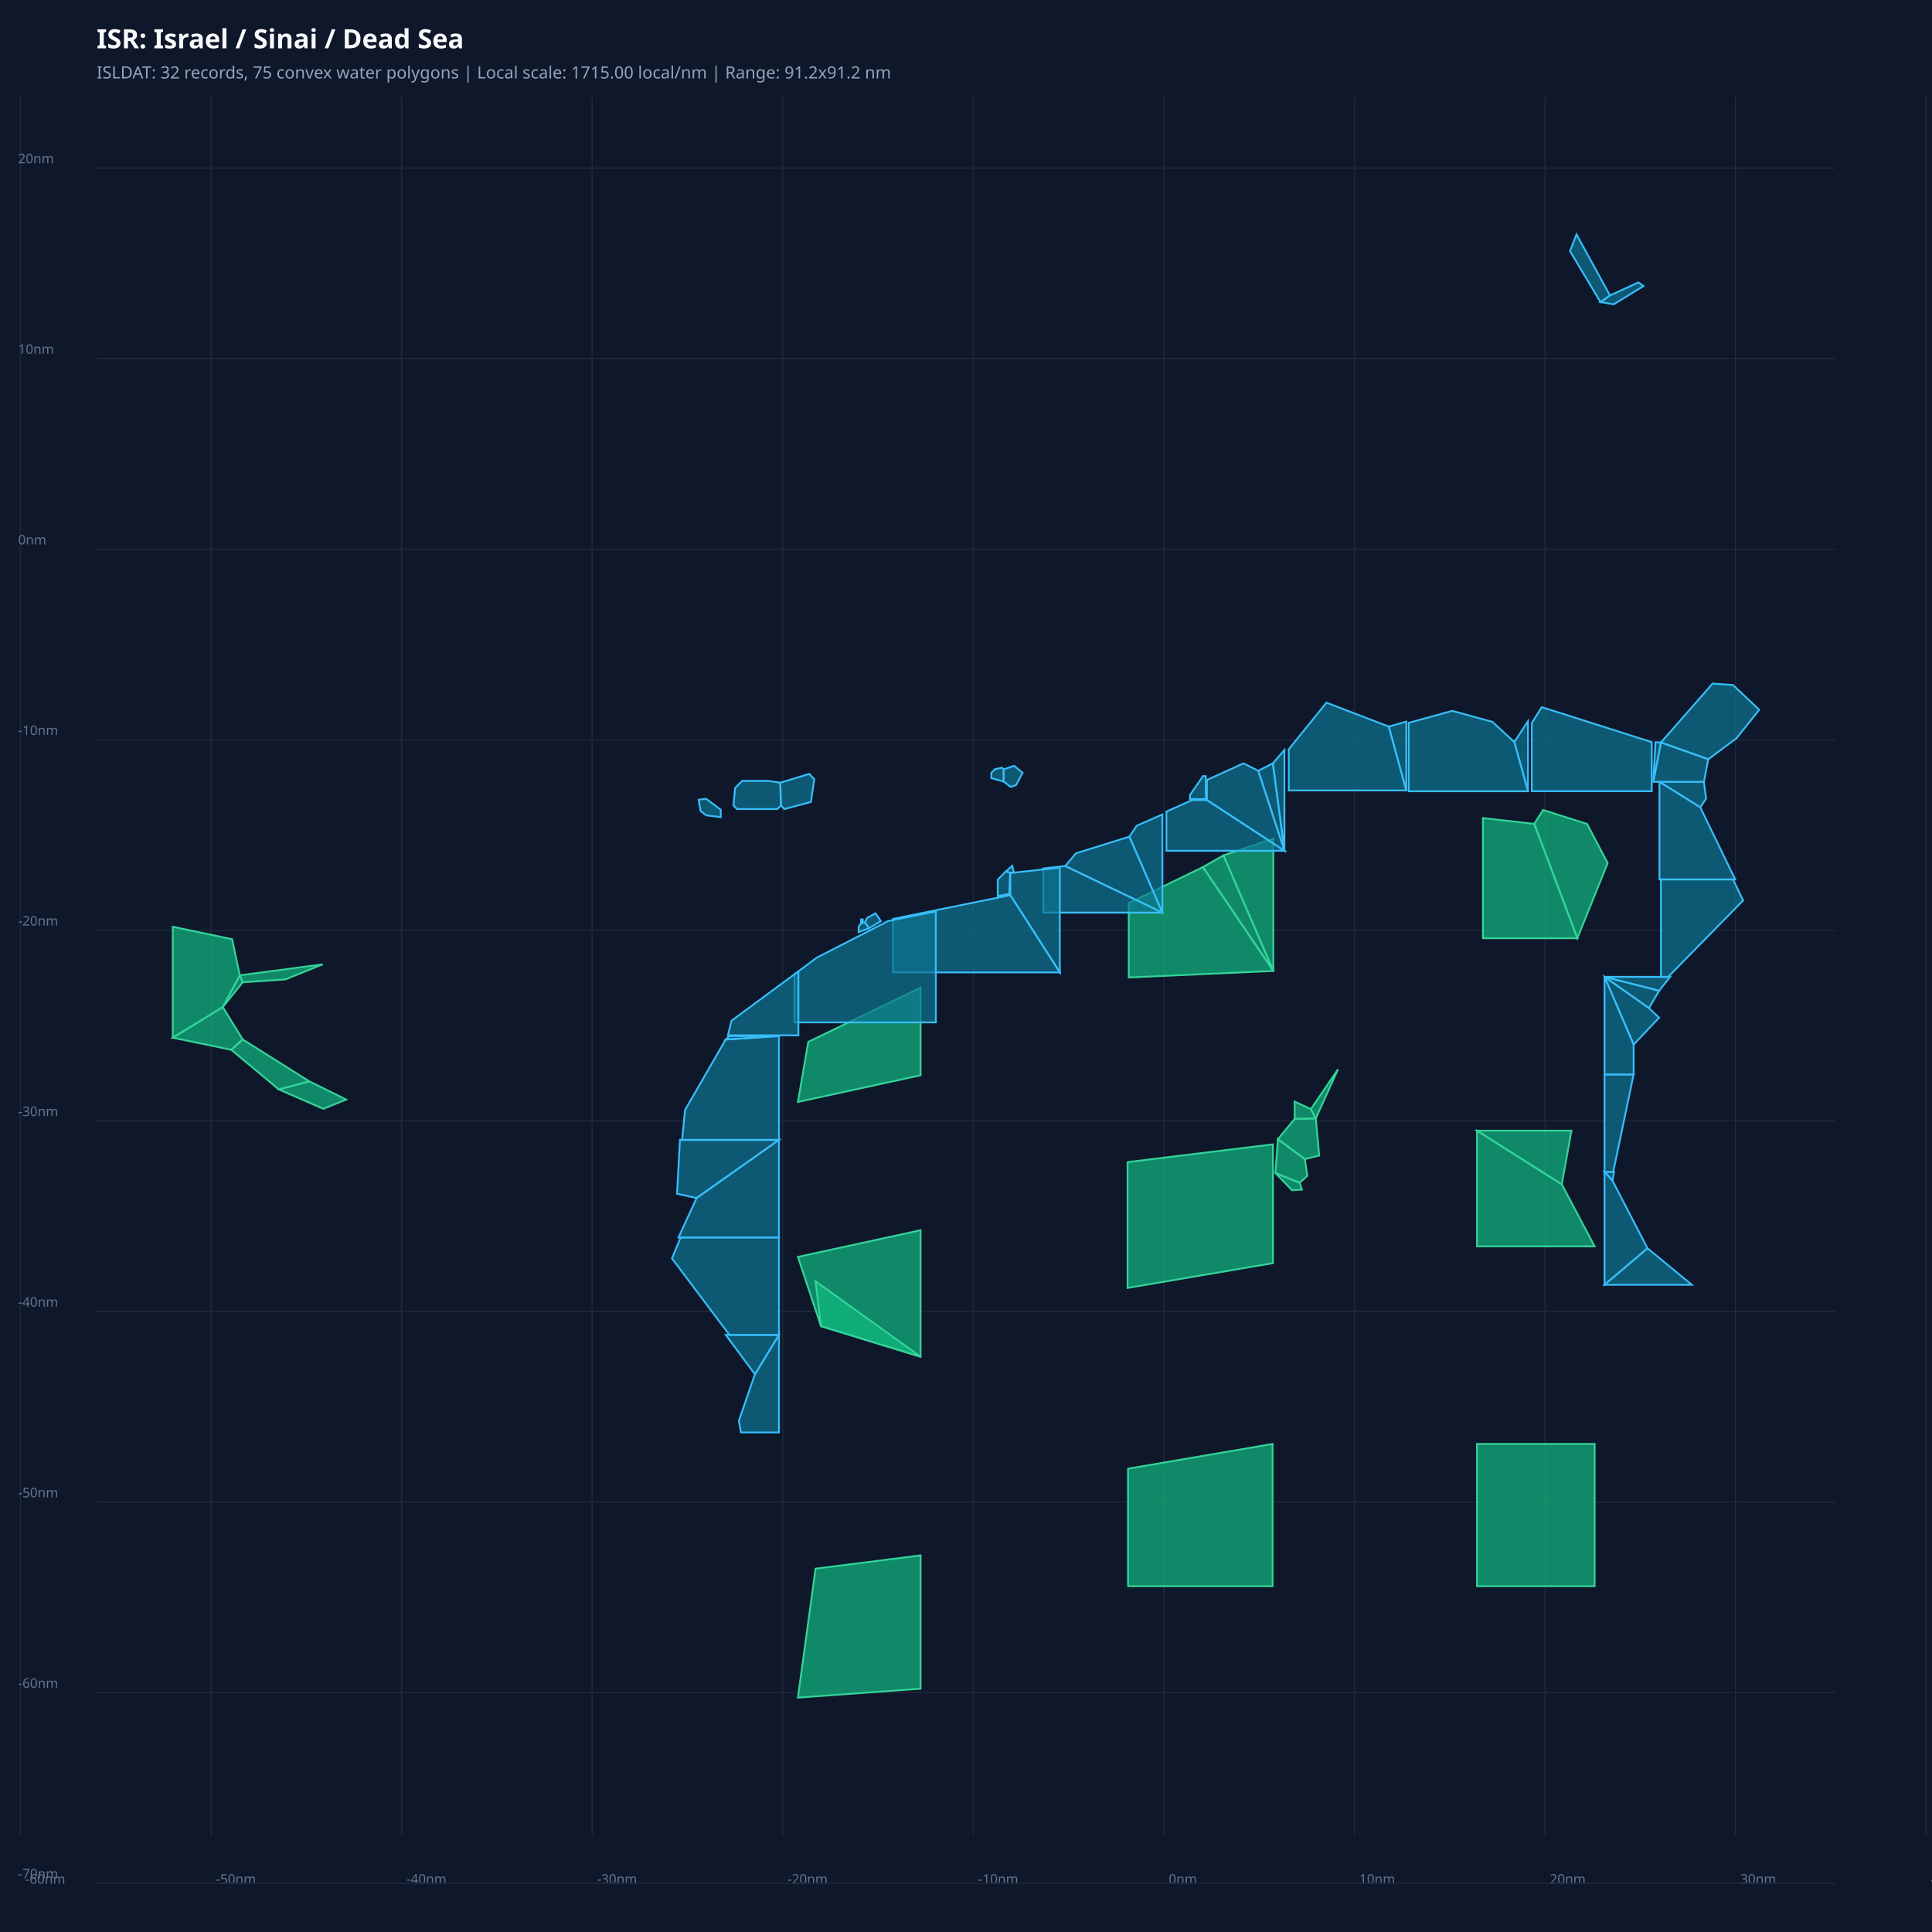
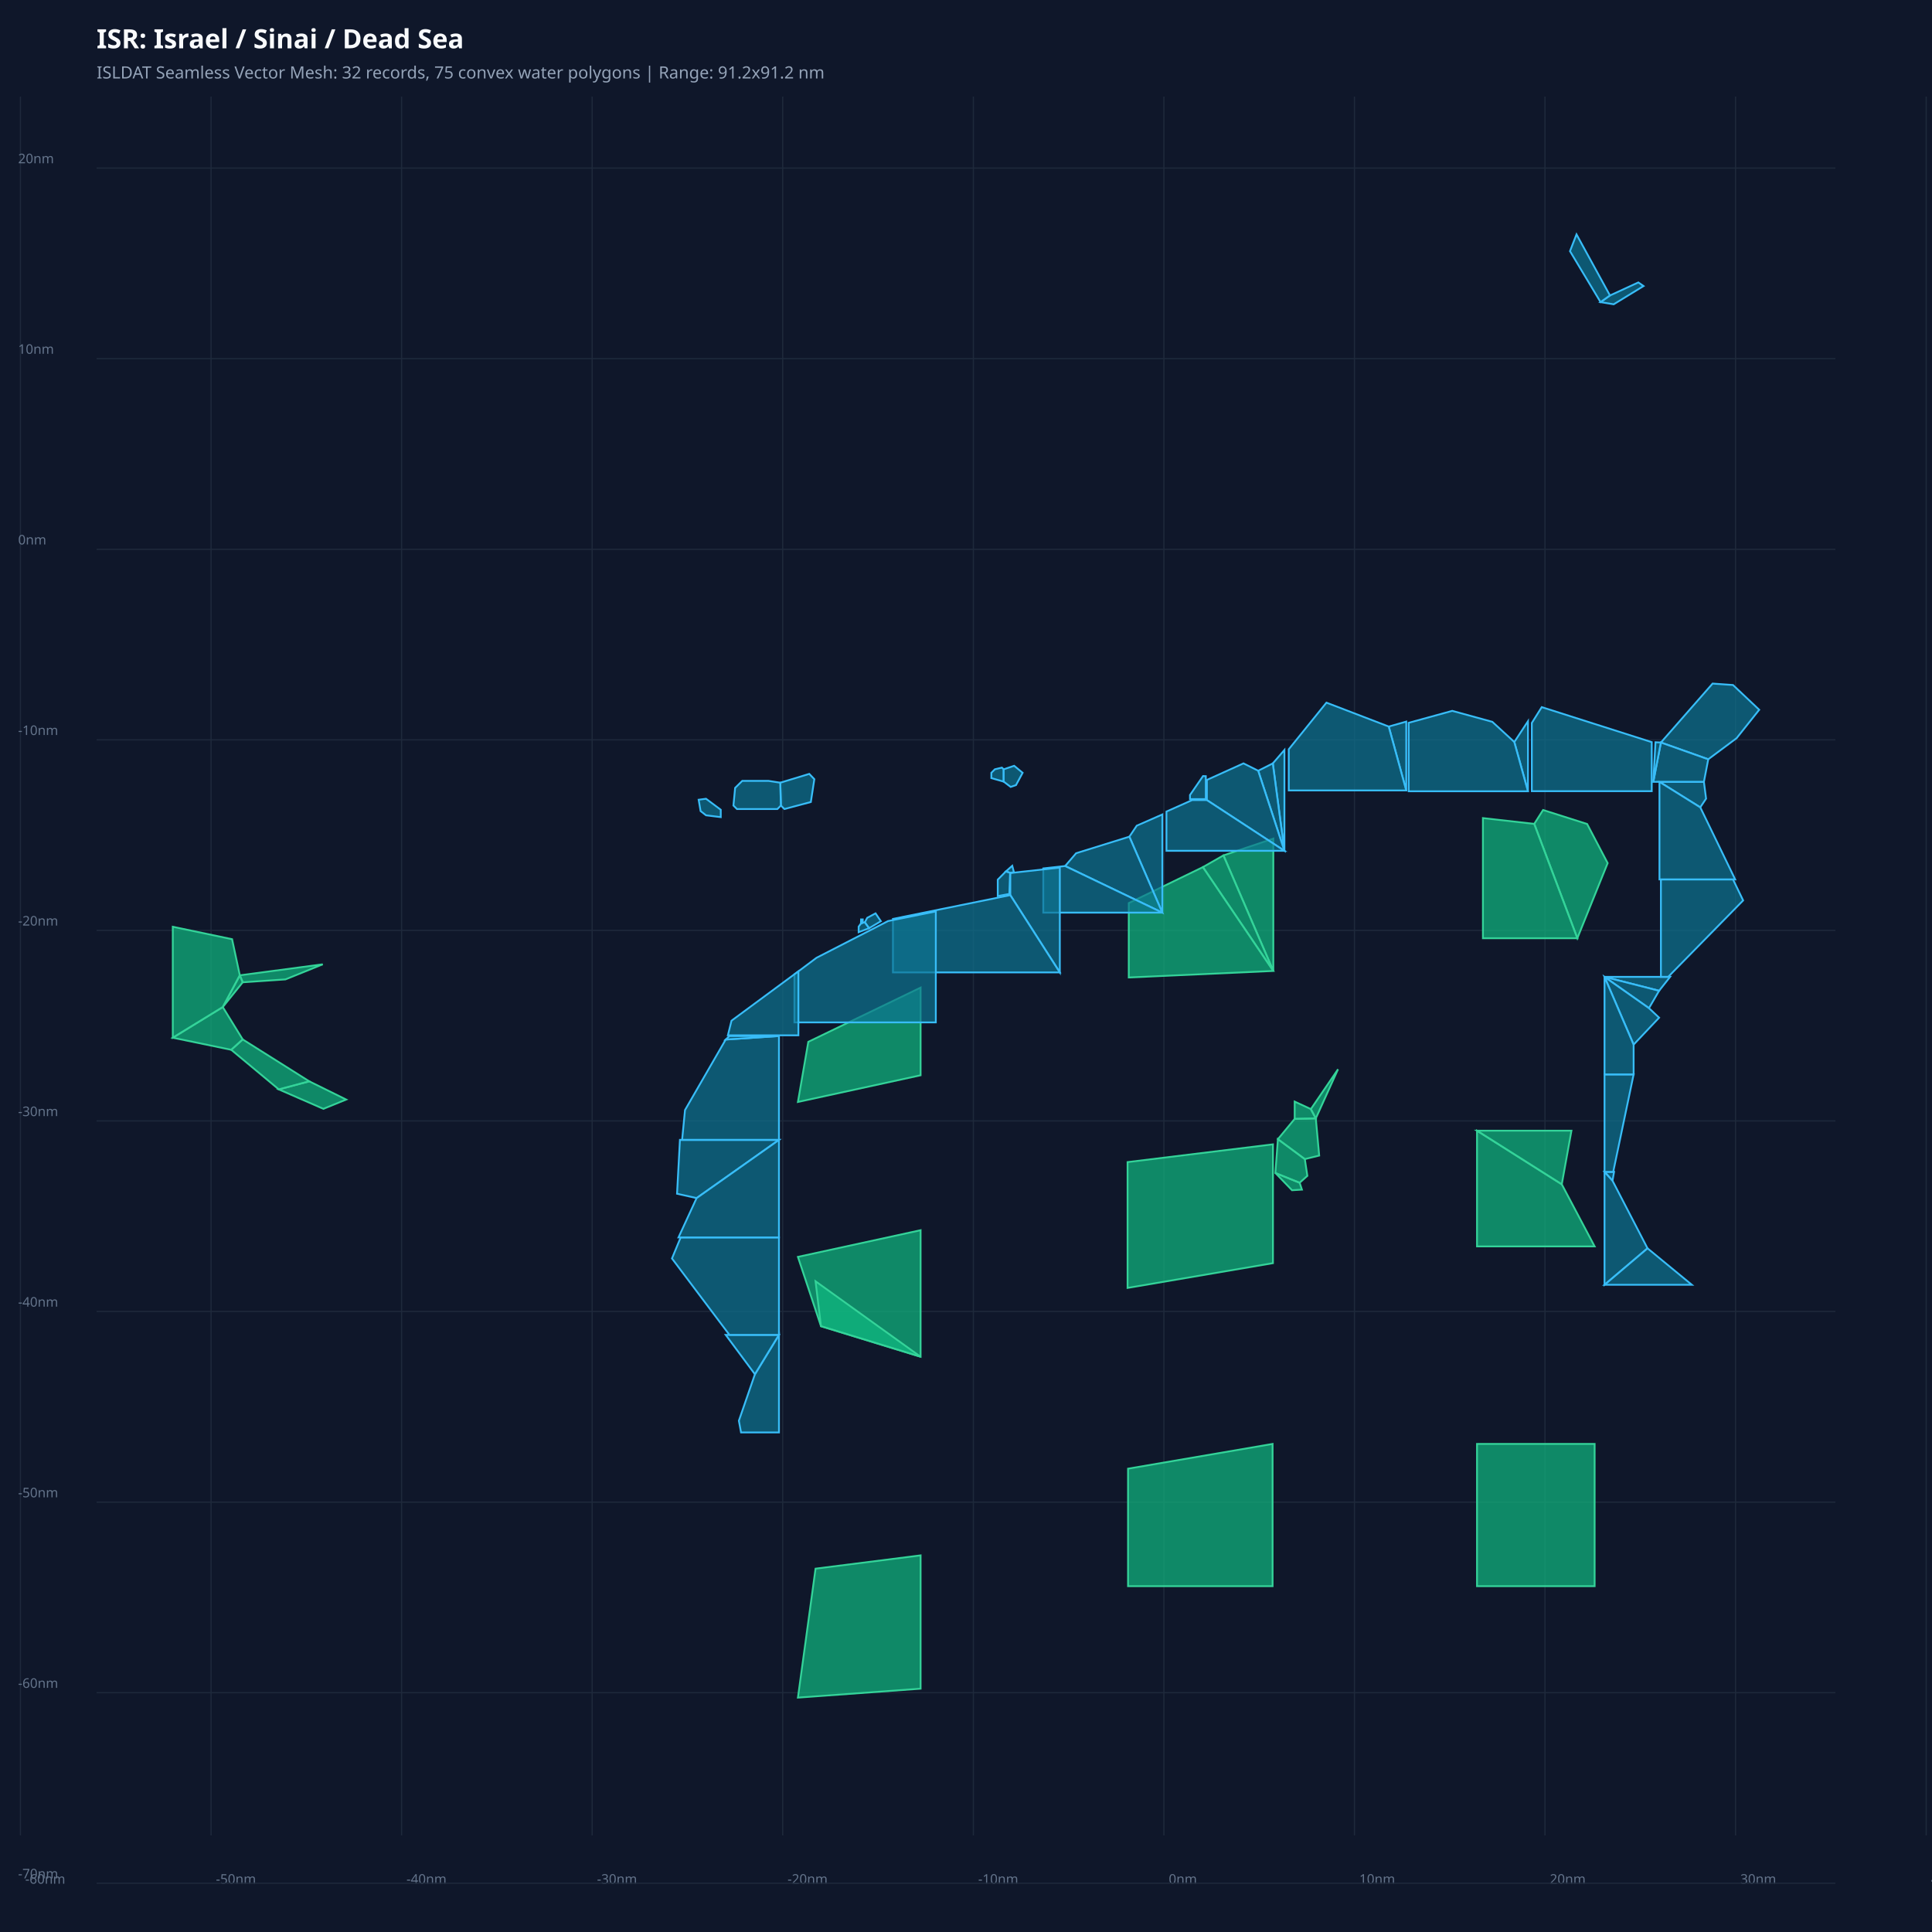
<svg xmlns="http://www.w3.org/2000/svg" viewBox="0 0 1600 1600" width="1600" height="1600">
  <rect width="1600" height="1600" fill="#0f172a" />
  <text x="80" y="40" font-family="sans-serif" font-size="22" font-weight="bold" fill="#f8fafc">ISR: Israel / Sinai / Dead Sea</text>
-   <text x="80" y="65" font-family="sans-serif" font-size="14" fill="#94a3b8">ISLDAT: 32 records, 75 convex water polygons | Local scale: 1715.00 local/nm | Range: 91.2x91.2 nm</text>
+   <text x="80" y="65" font-family="sans-serif" font-size="14" fill="#94a3b8">ISLDAT Seamless Vector Mesh: 32 records, 75 convex water polygons | Range: 91.2x91.2 nm</text>
  <line x1="16.9" y1="1520.0" x2="16.9" y2="80.0" stroke="#1e293b" stroke-width="1" />
  <text x="20.9" y="1560" font-family="sans-serif" font-size="11" fill="#64748b">-60nm</text>
  <line x1="174.8" y1="1520.0" x2="174.8" y2="80.0" stroke="#1e293b" stroke-width="1" />
  <text x="178.8" y="1560" font-family="sans-serif" font-size="11" fill="#64748b">-50nm</text>
  <line x1="332.6" y1="1520.0" x2="332.6" y2="80.0" stroke="#1e293b" stroke-width="1" />
  <text x="336.6" y="1560" font-family="sans-serif" font-size="11" fill="#64748b">-40nm</text>
  <line x1="490.4" y1="1520.0" x2="490.4" y2="80.0" stroke="#1e293b" stroke-width="1" />
  <text x="494.4" y="1560" font-family="sans-serif" font-size="11" fill="#64748b">-30nm</text>
  <line x1="648.2" y1="1520.0" x2="648.2" y2="80.0" stroke="#1e293b" stroke-width="1" />
  <text x="652.2" y="1560" font-family="sans-serif" font-size="11" fill="#64748b">-20nm</text>
  <line x1="806.1" y1="1520.0" x2="806.1" y2="80.0" stroke="#1e293b" stroke-width="1" />
  <text x="810.1" y="1560" font-family="sans-serif" font-size="11" fill="#64748b">-10nm</text>
  <line x1="963.9" y1="1520.0" x2="963.9" y2="80.0" stroke="#1e293b" stroke-width="1" />
  <text x="967.9" y="1560" font-family="sans-serif" font-size="11" fill="#64748b">0nm</text>
  <line x1="1121.7" y1="1520.0" x2="1121.7" y2="80.0" stroke="#1e293b" stroke-width="1" />
  <text x="1125.7" y="1560" font-family="sans-serif" font-size="11" fill="#64748b">10nm</text>
  <line x1="1279.5" y1="1520.0" x2="1279.5" y2="80.0" stroke="#1e293b" stroke-width="1" />
  <text x="1283.5" y="1560" font-family="sans-serif" font-size="11" fill="#64748b">20nm</text>
  <line x1="1437.3" y1="1520.0" x2="1437.3" y2="80.0" stroke="#1e293b" stroke-width="1" />
  <text x="1441.3" y="1560" font-family="sans-serif" font-size="11" fill="#64748b">30nm</text>
  <line x1="1595.2" y1="1520.0" x2="1595.2" y2="80.0" stroke="#1e293b" stroke-width="1" />
  <text x="1599.2" y="1560" font-family="sans-serif" font-size="11" fill="#64748b">40nm</text>
  <line x1="80.0" y1="1559.6" x2="1520.0" y2="1559.6" stroke="#1e293b" stroke-width="1" />
  <text x="15" y="1555.6" font-family="sans-serif" font-size="11" fill="#64748b">-70nm</text>
  <line x1="80.0" y1="1401.8" x2="1520.0" y2="1401.8" stroke="#1e293b" stroke-width="1" />
  <text x="15" y="1397.8" font-family="sans-serif" font-size="11" fill="#64748b">-60nm</text>
  <line x1="80.0" y1="1244.0" x2="1520.0" y2="1244.0" stroke="#1e293b" stroke-width="1" />
  <text x="15" y="1240.0" font-family="sans-serif" font-size="11" fill="#64748b">-50nm</text>
  <line x1="80.0" y1="1086.1" x2="1520.0" y2="1086.1" stroke="#1e293b" stroke-width="1" />
  <text x="15" y="1082.1" font-family="sans-serif" font-size="11" fill="#64748b">-40nm</text>
  <line x1="80.0" y1="928.3" x2="1520.0" y2="928.3" stroke="#1e293b" stroke-width="1" />
  <text x="15" y="924.3" font-family="sans-serif" font-size="11" fill="#64748b">-30nm</text>
  <line x1="80.0" y1="770.5" x2="1520.0" y2="770.5" stroke="#1e293b" stroke-width="1" />
  <text x="15" y="766.5" font-family="sans-serif" font-size="11" fill="#64748b">-20nm</text>
  <line x1="80.0" y1="612.7" x2="1520.0" y2="612.7" stroke="#1e293b" stroke-width="1" />
  <text x="15" y="608.7" font-family="sans-serif" font-size="11" fill="#64748b">-10nm</text>
  <line x1="80.0" y1="454.9" x2="1520.0" y2="454.9" stroke="#1e293b" stroke-width="1" />
  <text x="15" y="450.9" font-family="sans-serif" font-size="11" fill="#64748b">0nm</text>
  <line x1="80.0" y1="297.0" x2="1520.0" y2="297.0" stroke="#1e293b" stroke-width="1" />
  <text x="15" y="293.0" font-family="sans-serif" font-size="11" fill="#64748b">10nm</text>
  <line x1="80.0" y1="139.2" x2="1520.0" y2="139.2" stroke="#1e293b" stroke-width="1" />
  <text x="15" y="135.2" font-family="sans-serif" font-size="11" fill="#64748b">20nm</text>
  <line x1="80.0" y1="-18.6" x2="1520.0" y2="-18.6" stroke="#1e293b" stroke-width="1" />
  <text x="15" y="-22.6" font-family="sans-serif" font-size="11" fill="#64748b">30nm</text>
  <polygon points="1314.4,682.4 1277.9,670.8 1270.6,682.3 1306.3,777.0 1331.4,714.8 1314.4,682.4" fill="rgba(16, 185, 129, 0.7)" stroke="#34d399" stroke-width="1.5" />
  <polygon points="1306.3,777.0 1270.6,682.3 1228.1,677.5 1228.1,777.0 1306.3,777.0" fill="rgba(16, 185, 129, 0.7)" stroke="#34d399" stroke-width="1.5" />
  <polygon points="1054.5,694.5 1013.2,708.4 1054.5,804.1 1054.5,694.5" fill="rgba(16, 185, 129, 0.7)" stroke="#34d399" stroke-width="1.5" />
  <polygon points="1013.2,708.4 996.2,718.1 1054.5,804.1 1013.2,708.4" fill="rgba(16, 185, 129, 0.7)" stroke="#34d399" stroke-width="1.5" />
  <polygon points="996.2,718.1 934.8,747.9 934.8,809.5 1054.5,804.1 996.2,718.1" fill="rgba(16, 185, 129, 0.7)" stroke="#34d399" stroke-width="1.5" />
  <polygon points="762.4,817.9 669.4,862.8 660.8,912.6 762.4,890.5 762.4,817.9" fill="rgba(16, 185, 129, 0.7)" stroke="#34d399" stroke-width="1.5" />
  <polygon points="1320.6,1032.2 1293.4,980.8 1223.2,936.4 1223.2,1032.2 1320.6,1032.2" fill="rgba(16, 185, 129, 0.7)" stroke="#34d399" stroke-width="1.5" />
  <polygon points="1293.4,980.8 1301.4,936.4 1223.2,936.4 1293.4,980.8" fill="rgba(16, 185, 129, 0.7)" stroke="#34d399" stroke-width="1.5" />
  <polygon points="1054.2,947.7 1054.2,1046.1 933.8,1066.6 933.8,962.4 1054.2,947.7" fill="rgba(16, 185, 129, 0.7)" stroke="#34d399" stroke-width="1.5" />
  <polygon points="679.9,1098.3 660.8,1040.9 762.4,1018.8 762.4,1123.6 679.9,1098.3" fill="rgba(16, 185, 129, 0.7)" stroke="#34d399" stroke-width="1.5" />
  <polygon points="675.4,1061.1 679.9,1098.3 762.4,1123.6 675.4,1061.1" fill="rgba(16, 185, 129, 0.7)" stroke="#34d399" stroke-width="1.5" />
  <polygon points="1320.6,1195.8 1223.2,1195.8 1223.2,1313.6 1320.6,1313.6 1320.6,1195.8" fill="rgba(16, 185, 129, 0.7)" stroke="#34d399" stroke-width="1.5" />
  <polygon points="1053.9,1195.8 934.2,1216.3 934.2,1313.6 1053.9,1313.6 1053.9,1195.8" fill="rgba(16, 185, 129, 0.7)" stroke="#34d399" stroke-width="1.5" />
  <polygon points="762.4,1288.1 762.4,1398.5 660.8,1405.9 675.4,1299.1 762.4,1288.1" fill="rgba(16, 185, 129, 0.7)" stroke="#34d399" stroke-width="1.5" />
  <polygon points="230.9,902.2 267.8,918.3 286.7,910.6 256.1,895.5 230.9,902.2" fill="rgba(16, 185, 129, 0.7)" stroke="#34d399" stroke-width="1.5" />
  <polygon points="230.9,902.2 256.1,895.5 201.0,860.8 191.5,869.4 230.9,902.2" fill="rgba(16, 185, 129, 0.7)" stroke="#34d399" stroke-width="1.5" />
  <polygon points="191.5,869.4 201.0,860.8 184.5,834.0 143.1,859.4 191.5,869.4" fill="rgba(16, 185, 129, 0.7)" stroke="#34d399" stroke-width="1.5" />
  <polygon points="236.4,811.1 201.0,813.5 198.6,807.7 267.3,798.6 236.4,811.1" fill="rgba(16, 185, 129, 0.7)" stroke="#34d399" stroke-width="1.5" />
  <polygon points="184.5,834.0 201.0,813.5 198.6,807.7 184.5,834.0" fill="rgba(16, 185, 129, 0.7)" stroke="#34d399" stroke-width="1.5" />
  <polygon points="184.5,834.0 198.6,807.7 192.2,777.8 143.1,767.5 143.1,859.4 184.5,834.0" fill="rgba(16, 185, 129, 0.7)" stroke="#34d399" stroke-width="1.5" />
  <polygon points="1078.2,985.2 1070.0,985.7 1056.2,971.4 1076.3,979.5 1078.2,985.2" fill="rgba(16, 185, 129, 0.7)" stroke="#34d399" stroke-width="1.5" />
  <polygon points="1056.2,971.4 1076.3,979.5 1082.7,973.8 1080.6,959.9 1058.3,943.4 1056.2,971.4" fill="rgba(16, 185, 129, 0.7)" stroke="#34d399" stroke-width="1.5" />
  <polygon points="1058.3,943.4 1080.6,959.9 1092.5,957.0 1089.7,926.2 1072.2,926.6 1058.3,943.4" fill="rgba(16, 185, 129, 0.7)" stroke="#34d399" stroke-width="1.5" />
  <polygon points="1072.2,926.6 1089.7,926.2 1085.6,918.5 1072.2,912.3 1072.2,926.6" fill="rgba(16, 185, 129, 0.7)" stroke="#34d399" stroke-width="1.5" />
  <polygon points="1089.7,926.2 1085.6,918.5 1108.1,885.5 1089.7,926.2" fill="rgba(16, 185, 129, 0.7)" stroke="#34d399" stroke-width="1.5" />
  <polygon points="1336.7,970.5 1335.4,977.8 1328.8,970.5 1336.7,970.5" fill="rgba(14, 116, 144, 0.7)" stroke="#38bdf8" stroke-width="1.5" />
  <polygon points="1335.4,977.8 1364.4,1033.8 1328.8,1064.0 1328.8,970.5 1335.4,977.8" fill="rgba(14, 116, 144, 0.7)" stroke="#38bdf8" stroke-width="1.5" />
  <polygon points="1364.4,1033.8 1401.1,1064.0 1328.8,1064.0 1364.4,1033.8" fill="rgba(14, 116, 144, 0.7)" stroke="#38bdf8" stroke-width="1.5" />
  <polygon points="1352.9,889.8 1336.0,970.5 1328.8,970.5 1328.8,889.8 1352.9,889.8" fill="rgba(14, 116, 144, 0.7)" stroke="#38bdf8" stroke-width="1.5" />
  <polygon points="1383.1,809.0 1374.0,820.5 1328.8,809.0 1383.1,809.0" fill="rgba(14, 116, 144, 0.7)" stroke="#38bdf8" stroke-width="1.5" />
  <polygon points="1374.0,820.5 1365.6,834.9 1328.8,809.0 1374.0,820.5" fill="rgba(14, 116, 144, 0.7)" stroke="#38bdf8" stroke-width="1.5" />
  <polygon points="1365.6,834.9 1374.0,842.8 1352.9,865.1 1328.8,809.0 1365.6,834.9" fill="rgba(14, 116, 144, 0.7)" stroke="#38bdf8" stroke-width="1.5" />
  <polygon points="1352.9,865.1 1352.9,889.8 1328.8,889.8 1328.8,809.0 1352.9,865.1" fill="rgba(14, 116, 144, 0.7)" stroke="#38bdf8" stroke-width="1.5" />
  <polygon points="1435.2,728.3 1443.6,745.7 1381.5,809.0 1375.5,809.0 1375.5,728.3 1435.2,728.3" fill="rgba(14, 116, 144, 0.7)" stroke="#38bdf8" stroke-width="1.5" />
  <polygon points="1411.1,647.5 1412.9,661.4 1408.1,668.6 1374.3,647.5 1411.1,647.5" fill="rgba(14, 116, 144, 0.7)" stroke="#38bdf8" stroke-width="1.5" />
  <polygon points="1408.1,668.6 1437.0,728.3 1374.3,728.3 1374.3,647.5 1408.1,668.6" fill="rgba(14, 116, 144, 0.7)" stroke="#38bdf8" stroke-width="1.5" />
  <polygon points="1375.5,614.9 1418.3,566.1 1435.2,567.3 1456.9,587.8 1438.2,611.3 1414.7,628.8 1375.5,614.9" fill="rgba(14, 116, 144, 0.7)" stroke="#38bdf8" stroke-width="1.5" />
  <polygon points="1375.5,614.9 1414.7,628.8 1411.1,647.5 1369.2,647.5 1375.5,614.9" fill="rgba(14, 116, 144, 0.7)" stroke="#38bdf8" stroke-width="1.5" />
  <polygon points="1371.0,614.7 1375.5,614.9 1369.2,647.5 1371.0,614.7" fill="rgba(14, 116, 144, 0.7)" stroke="#38bdf8" stroke-width="1.5" />
  <polygon points="1367.9,614.6 1276.8,585.6 1268.6,598.7 1268.6,655.2 1367.9,655.2 1367.9,614.6" fill="rgba(14, 116, 144, 0.7)" stroke="#38bdf8" stroke-width="1.5" />
  <polygon points="1265.4,597.3 1254.1,614.5 1265.4,655.3 1265.4,597.3" fill="rgba(14, 116, 144, 0.7)" stroke="#38bdf8" stroke-width="1.5" />
  <polygon points="1254.1,614.5 1235.9,597.8 1202.7,588.7 1166.6,598.6 1166.6,655.3 1265.4,655.3 1254.1,614.5" fill="rgba(14, 116, 144, 0.7)" stroke="#38bdf8" stroke-width="1.5" />
  <polygon points="1164.6,597.6 1150.1,601.7 1164.6,654.6 1164.6,597.6" fill="rgba(14, 116, 144, 0.7)" stroke="#38bdf8" stroke-width="1.5" />
  <polygon points="1150.1,601.7 1098.5,581.9 1067.3,620.5 1067.3,654.6 1164.6,654.6 1150.1,601.7" fill="rgba(14, 116, 144, 0.7)" stroke="#38bdf8" stroke-width="1.5" />
  <polygon points="1063.7,621.1 1054.1,632.2 1063.7,704.6 1063.7,621.1" fill="rgba(14, 116, 144, 0.7)" stroke="#38bdf8" stroke-width="1.5" />
  <polygon points="1054.1,632.2 1042.0,638.3 1063.7,704.6 1054.1,632.2" fill="rgba(14, 116, 144, 0.7)" stroke="#38bdf8" stroke-width="1.5" />
  <polygon points="1063.7,704.6 1042.0,638.3 1029.8,632.2 999.5,645.9 999.5,662.6 1063.7,704.6" fill="rgba(14, 116, 144, 0.7)" stroke="#38bdf8" stroke-width="1.5" />
  <polygon points="1063.7,704.6 966.0,704.6 966.0,672.1 987.3,662.6 999.5,662.6 1063.7,704.6" fill="rgba(14, 116, 144, 0.7)" stroke="#38bdf8" stroke-width="1.5" />
  <polygon points="998.6,661.8 985.5,661.8 985.5,658.4 996.3,642.7 998.6,642.8 998.6,661.8" fill="rgba(14, 116, 144, 0.7)" stroke="#38bdf8" stroke-width="1.5" />
  <polygon points="962.6,755.8 962.6,674.5 941.4,683.8 935.3,692.9 962.6,755.8" fill="rgba(14, 116, 144, 0.7)" stroke="#38bdf8" stroke-width="1.5" />
  <polygon points="962.6,755.8 935.3,692.9 891.2,706.6 882.1,717.2 962.6,755.8" fill="rgba(14, 116, 144, 0.7)" stroke="#38bdf8" stroke-width="1.5" />
  <polygon points="962.6,755.8 882.1,717.2 864.0,719.2 864.0,755.8 962.6,755.8" fill="rgba(14, 116, 144, 0.7)" stroke="#38bdf8" stroke-width="1.5" />
  <polygon points="877.7,805.3 877.7,718.5 836.7,723.0 836.7,741.3 877.7,805.3" fill="rgba(14, 116, 144, 0.7)" stroke="#38bdf8" stroke-width="1.5" />
  <polygon points="877.7,805.3 836.7,741.3 739.5,761.0 739.5,805.3 877.7,805.3" fill="rgba(14, 116, 144, 0.7)" stroke="#38bdf8" stroke-width="1.5" />
  <polygon points="839.7,722.4 838.3,717.0 833.0,721.7 836.5,722.8 839.7,722.4" fill="rgba(14, 116, 144, 0.7)" stroke="#38bdf8" stroke-width="1.5" />
  <polygon points="836.5,722.8 833.0,721.7 826.3,728.5 826.3,742.1 835.9,740.3 836.5,722.8" fill="rgba(14, 116, 144, 0.7)" stroke="#38bdf8" stroke-width="1.5" />
  <polygon points="645.1,1105.5 625.2,1138.1 611.9,1176.6 613.7,1186.3 645.1,1186.3 645.1,1105.5" fill="rgba(14, 116, 144, 0.7)" stroke="#38bdf8" stroke-width="1.5" />
  <polygon points="601.0,1105.5 625.2,1138.1 645.1,1105.5 601.0,1105.5" fill="rgba(14, 116, 144, 0.7)" stroke="#38bdf8" stroke-width="1.5" />
  <polygon points="563.7,1024.8 556.5,1042.2 604.1,1105.5 645.1,1105.5 645.1,1024.8 563.7,1024.8" fill="rgba(14, 116, 144, 0.7)" stroke="#38bdf8" stroke-width="1.5" />
  <polygon points="563.1,944.0 560.7,988.6 576.9,992.2 645.1,944.0 563.1,944.0" fill="rgba(14, 116, 144, 0.7)" stroke="#38bdf8" stroke-width="1.5" />
  <polygon points="576.9,992.2 561.9,1024.8 645.1,1024.8 645.1,944.0 576.9,992.2" fill="rgba(14, 116, 144, 0.7)" stroke="#38bdf8" stroke-width="1.5" />
  <polygon points="601.0,860.9 567.3,919.3 564.9,944.0 645.1,944.0 645.1,858.0 601.0,860.9" fill="rgba(14, 116, 144, 0.7)" stroke="#38bdf8" stroke-width="1.5" />
  <polygon points="601.0,860.9 645.1,858.0 604.1,858.0 601.0,860.9" fill="rgba(14, 116, 144, 0.7)" stroke="#38bdf8" stroke-width="1.5" />
  <polygon points="775.0,754.8 735.4,762.8 676.2,793.2 657.9,806.9 657.9,846.7 775.0,846.7 775.0,754.8" fill="rgba(14, 116, 144, 0.7)" stroke="#38bdf8" stroke-width="1.5" />
  <polygon points="729.5,762.9 725.1,756.4 718.2,760.1 716.2,763.8 719.7,768.7 729.5,762.9" fill="rgba(14, 116, 144, 0.7)" stroke="#38bdf8" stroke-width="1.5" />
  <polygon points="716.2,763.8 719.7,768.7 711.1,772.0 711.1,767.4 713.0,764.8 714.5,764.2 716.2,763.8" fill="rgba(14, 116, 144, 0.7)" stroke="#38bdf8" stroke-width="1.5" />
  <polygon points="713.0,764.8 714.5,764.2 714.5,761.4 713.1,761.4 713.0,764.8" fill="rgba(14, 116, 144, 0.7)" stroke="#38bdf8" stroke-width="1.5" />
  <polygon points="661.2,804.4 605.8,845.3 602.8,857.4 661.2,857.4 661.2,804.4" fill="rgba(14, 116, 144, 0.7)" stroke="#38bdf8" stroke-width="1.5" />
  <polygon points="671.5,664.2 649.6,670.0 646.7,667.1 646.2,648.2 670.2,640.9 674.4,645.3 671.5,664.2" fill="rgba(14, 116, 144, 0.7)" stroke="#38bdf8" stroke-width="1.5" />
  <polygon points="646.7,667.1 643.8,670.0 610.3,670.0 607.4,667.1 608.8,652.5 614.7,646.7 636.5,646.7 646.2,648.2 646.7,667.1" fill="rgba(14, 116, 144, 0.7)" stroke="#38bdf8" stroke-width="1.5" />
  <polygon points="596.9,676.7 596.9,670.6 584.7,661.5 578.6,662.3 580.2,671.7 584.7,675.2 596.9,676.7" fill="rgba(14, 116, 144, 0.7)" stroke="#38bdf8" stroke-width="1.5" />
  <polygon points="831.2,647.3 821.0,644.4 821.0,640.0 823.9,637.1 829.7,635.7 831.2,637.1 831.2,647.3" fill="rgba(14, 116, 144, 0.7)" stroke="#38bdf8" stroke-width="1.5" />
  <polygon points="831.2,637.1 839.9,634.2 846.9,640.0 841.4,650.2 837.0,651.7 831.2,647.3 831.2,637.1" fill="rgba(14, 116, 144, 0.7)" stroke="#38bdf8" stroke-width="1.5" />
  <polygon points="1361.1,236.9 1336.4,252.0 1325.5,250.2 1333.3,244.7 1356.8,233.9 1361.1,236.9" fill="rgba(14, 116, 144, 0.7)" stroke="#38bdf8" stroke-width="1.5" />
  <polygon points="1325.5,250.2 1333.3,244.7 1305.6,194.1 1300.2,208.0 1325.5,250.2" fill="rgba(14, 116, 144, 0.7)" stroke="#38bdf8" stroke-width="1.5" />
</svg>
